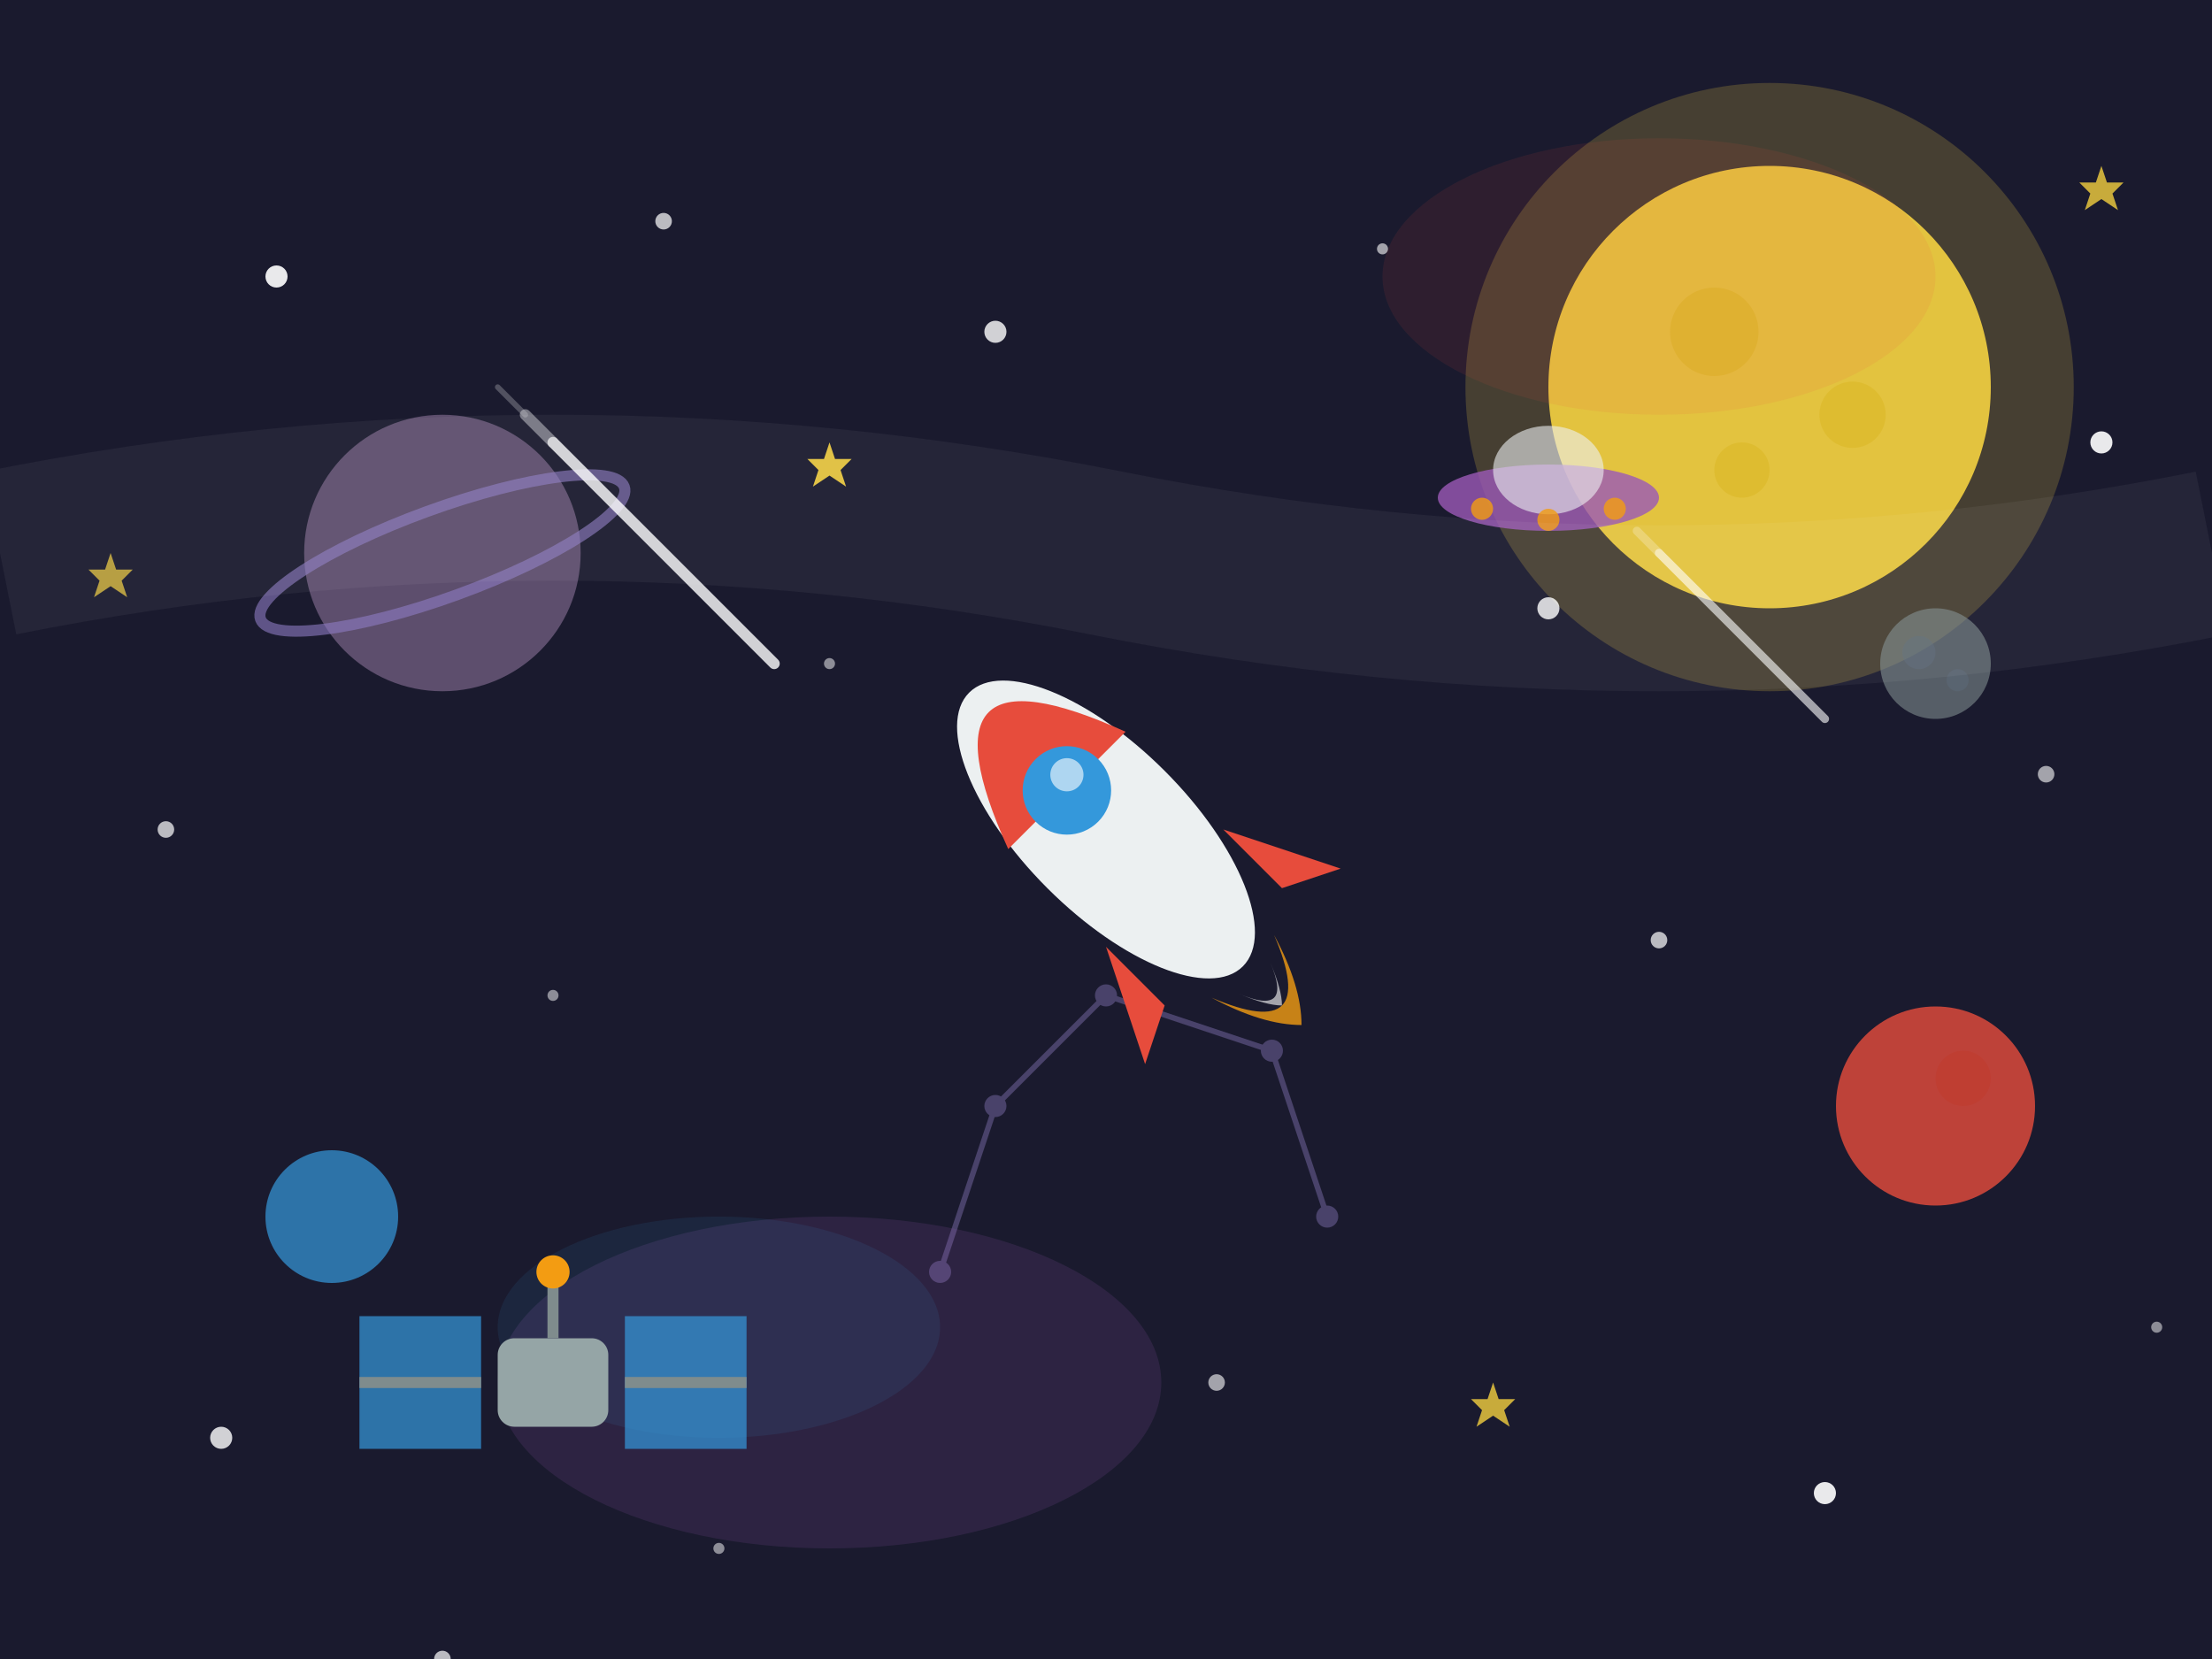
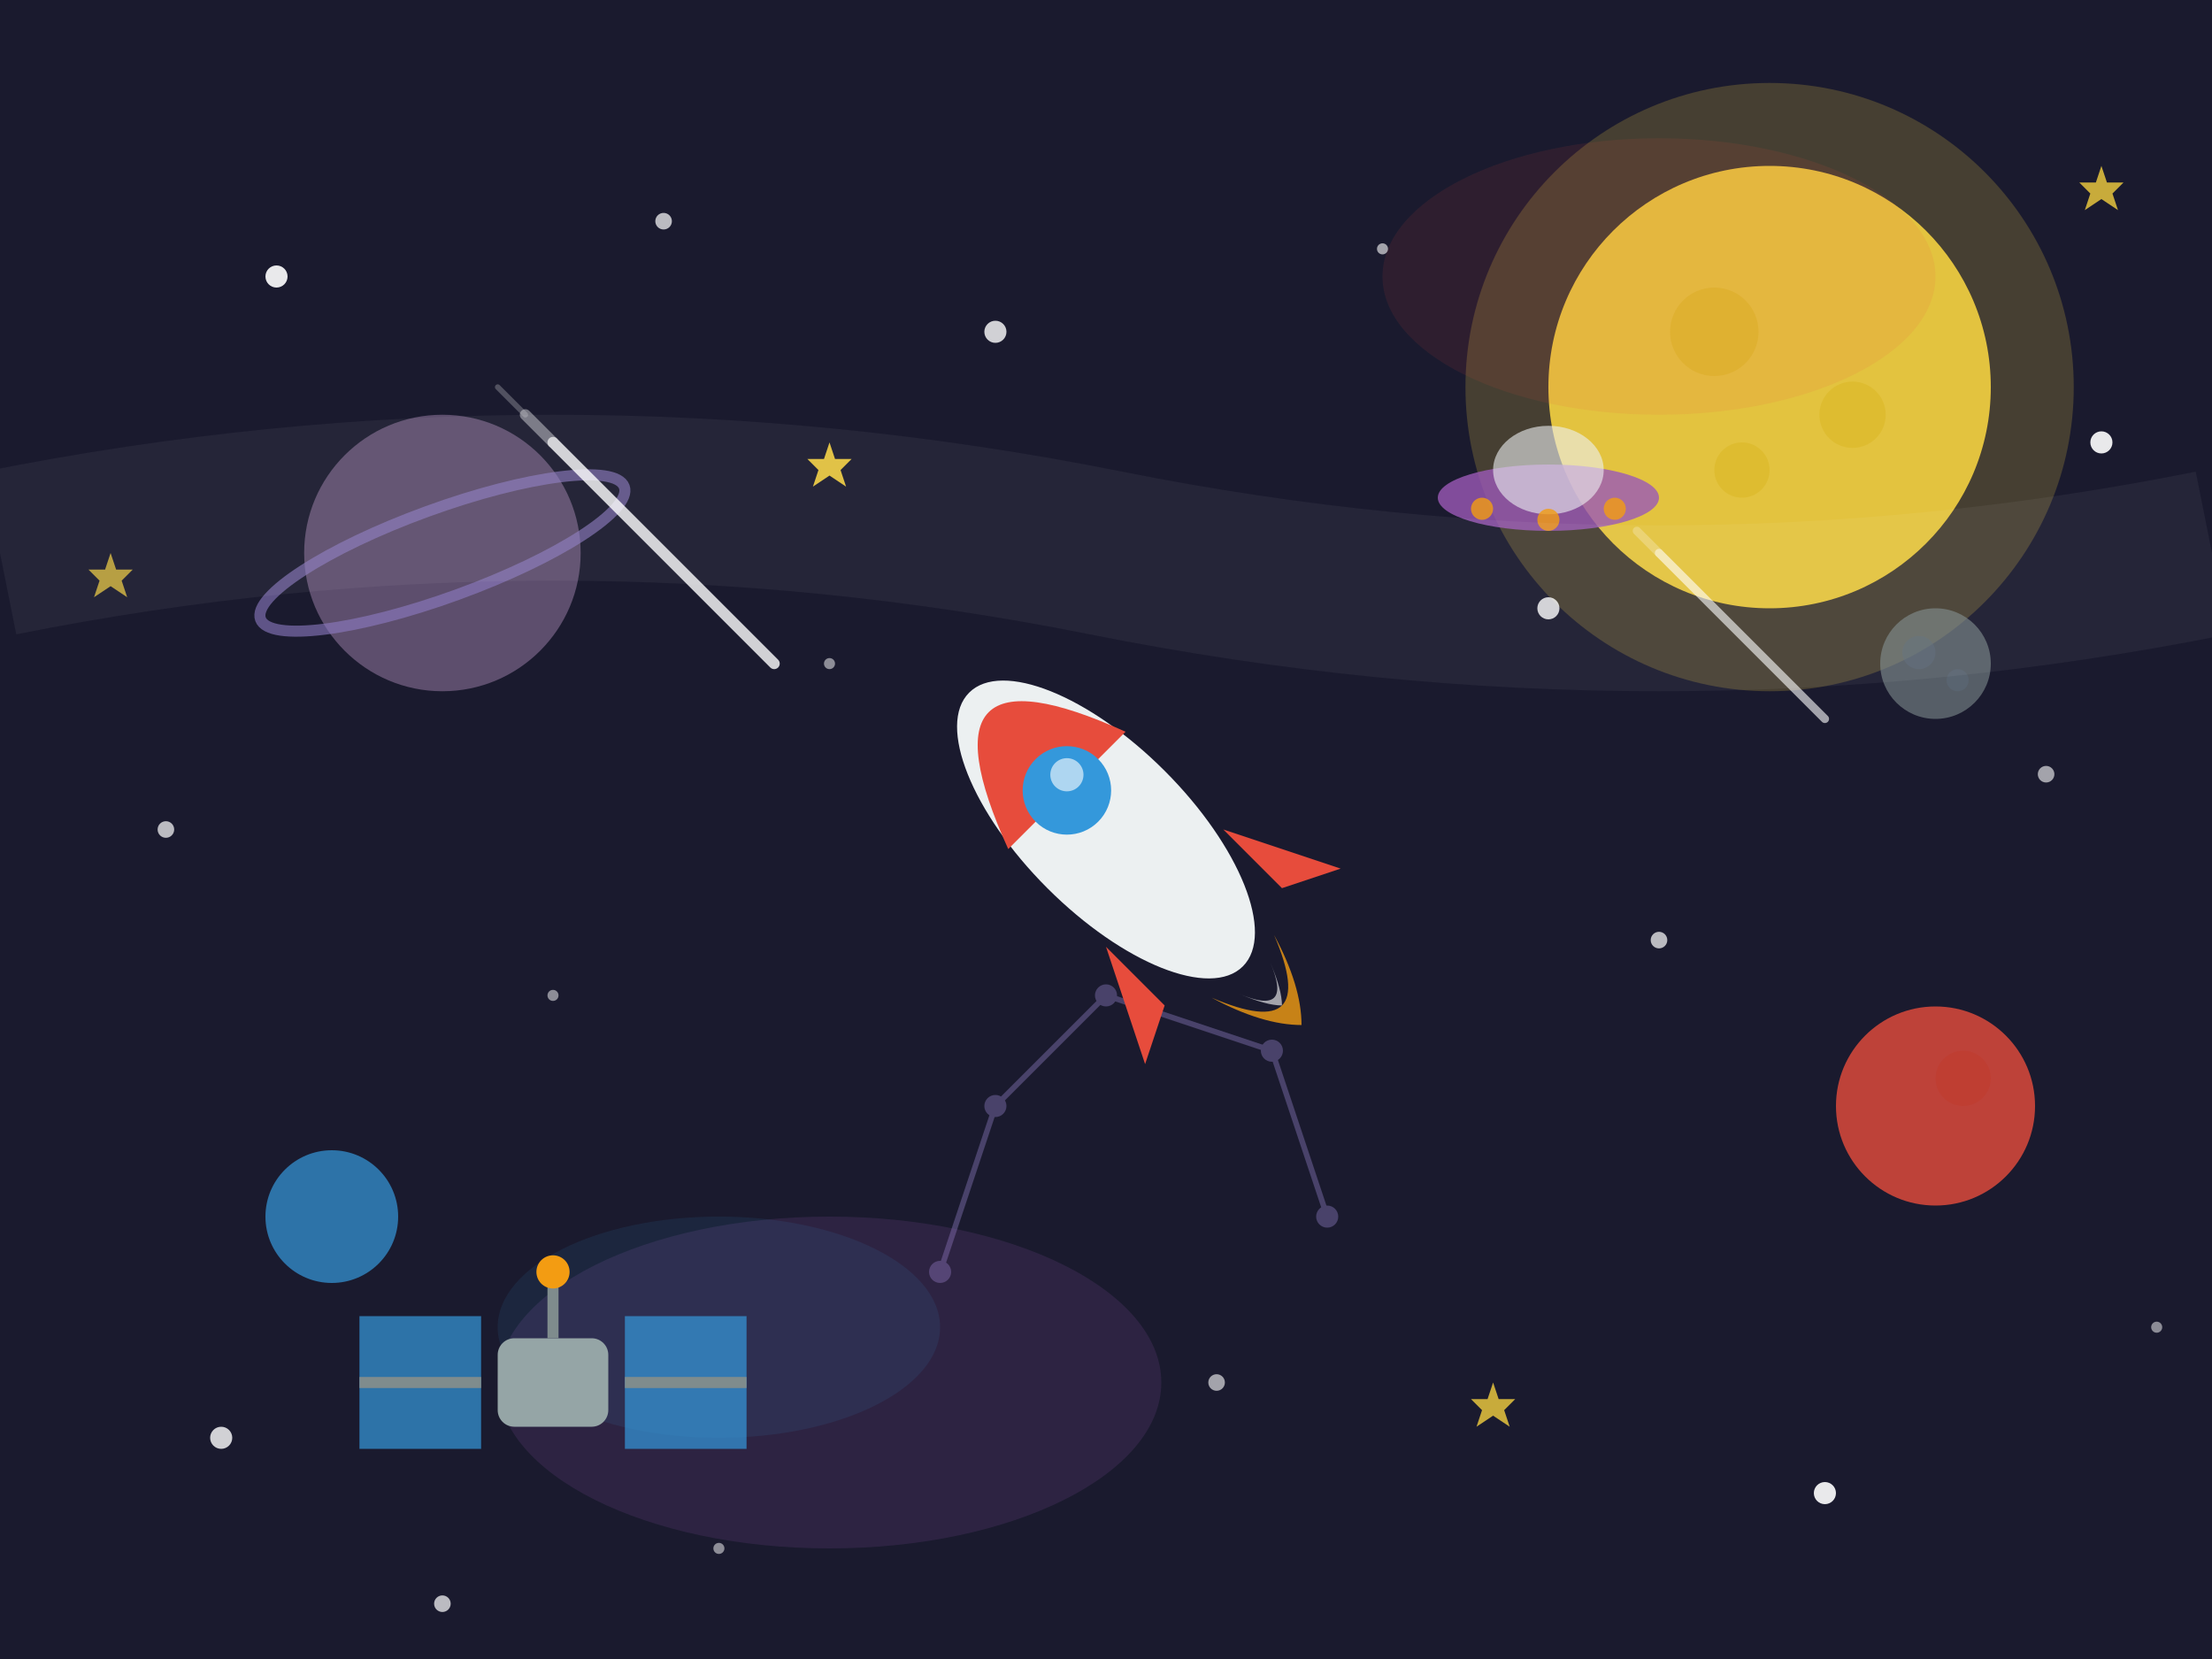
<svg xmlns="http://www.w3.org/2000/svg" viewBox="0 0 400 300">
  <rect id="background" class="background" width="400" height="300" fill="#1a1a2e" />
  <circle id="moon" class="accent" cx="320" cy="70" r="40" fill="#f4d03f" opacity="0.9" />
  <circle id="moon-glow" class="accent" cx="320" cy="70" r="55" fill="#f4d03f" opacity="0.2" />
  <circle id="crater-1" class="secondary" cx="310" cy="60" r="8" fill="#d4ac0d" opacity="0.3" />
  <circle id="crater-2" class="secondary" cx="335" cy="75" r="6" fill="#d4ac0d" opacity="0.3" />
  <circle id="crater-3" class="secondary" cx="315" cy="85" r="5" fill="#d4ac0d" opacity="0.3" />
  <circle id="planet-1" class="primary" cx="80" cy="100" r="25" fill="#5d4e6d" />
  <ellipse id="planet-1-ring" class="secondary" cx="80" cy="100" rx="35" ry="8" fill="none" stroke="#8e7cc3" stroke-width="2" opacity="0.6" transform="rotate(-20 80 100)" />
  <circle id="planet-2" class="secondary" cx="350" cy="200" r="18" fill="#e74c3c" opacity="0.8" />
  <circle id="planet-2-shadow" class="primary" cx="355" cy="195" r="5" fill="#c0392b" opacity="0.5" />
  <circle id="planet-3" class="accent" cx="60" cy="220" r="12" fill="#3498db" opacity="0.7" />
  <g id="stars" class="text">
-     <circle cx="50" cy="50" r="2" fill="#ffffff" opacity="0.9" />
-     <circle cx="120" cy="40" r="1.5" fill="#ffffff" opacity="0.7" />
-     <circle cx="180" cy="60" r="2" fill="#ffffff" opacity="0.8" />
-     <circle cx="250" cy="45" r="1" fill="#ffffff" opacity="0.6" />
-     <circle cx="380" cy="80" r="2" fill="#ffffff" opacity="0.9" />
-     <circle cx="30" cy="150" r="1.5" fill="#ffffff" opacity="0.7" />
-     <circle cx="150" cy="120" r="1" fill="#ffffff" opacity="0.5" />
-     <circle cx="280" cy="110" r="2" fill="#ffffff" opacity="0.8" />
-     <circle cx="370" cy="140" r="1.5" fill="#ffffff" opacity="0.6" />
-     <circle cx="100" cy="180" r="1" fill="#ffffff" opacity="0.5" />
-     <circle cx="200" cy="160" r="2" fill="#ffffff" opacity="0.9" />
-     <circle cx="300" cy="170" r="1.5" fill="#ffffff" opacity="0.7" />
-     <circle cx="40" cy="260" r="2" fill="#ffffff" opacity="0.8" />
-     <circle cx="130" cy="280" r="1" fill="#ffffff" opacity="0.5" />
-     <circle cx="220" cy="250" r="1.5" fill="#ffffff" opacity="0.6" />
-     <circle cx="330" cy="270" r="2" fill="#ffffff" opacity="0.9" />
-     <circle cx="390" cy="240" r="1" fill="#ffffff" opacity="0.5" />
-     <circle cx="80" cy="300" r="1.5" fill="#ffffff" opacity="0.7" />
+     <circle class="text" cx="50" cy="50" r="2" fill="#ffffff" opacity="0.9" />
+     <circle class="text" cx="120" cy="40" r="1.5" fill="#ffffff" opacity="0.7" />
+     <circle class="text" cx="180" cy="60" r="2" fill="#ffffff" opacity="0.8" />
+     <circle class="text" cx="250" cy="45" r="1" fill="#ffffff" opacity="0.6" />
+     <circle class="text" cx="380" cy="80" r="2" fill="#ffffff" opacity="0.9" />
+     <circle class="text" cx="30" cy="150" r="1.5" fill="#ffffff" opacity="0.7" />
+     <circle class="text" cx="150" cy="120" r="1" fill="#ffffff" opacity="0.5" />
+     <circle class="text" cx="280" cy="110" r="2" fill="#ffffff" opacity="0.8" />
+     <circle class="text" cx="370" cy="140" r="1.5" fill="#ffffff" opacity="0.6" />
+     <circle class="text" cx="100" cy="180" r="1" fill="#ffffff" opacity="0.5" />
+     <circle class="text" cx="200" cy="160" r="2" fill="#ffffff" opacity="0.9" />
+     <circle class="text" cx="300" cy="170" r="1.5" fill="#ffffff" opacity="0.7" />
+     <circle class="text" cx="40" cy="260" r="2" fill="#ffffff" opacity="0.8" />
+     <circle class="text" cx="130" cy="280" r="1" fill="#ffffff" opacity="0.5" />
+     <circle class="text" cx="220" cy="250" r="1.5" fill="#ffffff" opacity="0.6" />
+     <circle class="text" cx="330" cy="270" r="2" fill="#ffffff" opacity="0.9" />
+     <circle class="text" cx="390" cy="240" r="1" fill="#ffffff" opacity="0.5" />
+     <circle class="text" cx="80" cy="290" r="1.5" fill="#ffffff" opacity="0.7" />
  </g>
  <g id="bright-stars" class="accent">
-     <path d="M150 80 L151 83 L154 83 L152 85 L153 88 L150 86 L147 88 L148 85 L146 83 L149 83 Z" fill="#f4d03f" opacity="0.9" />
-     <path d="M380 30 L381 33 L384 33 L382 35 L383 38 L380 36 L377 38 L378 35 L376 33 L379 33 Z" fill="#f4d03f" opacity="0.8" />
-     <path d="M20 100 L21 103 L24 103 L22 105 L23 108 L20 106 L17 108 L18 105 L16 103 L19 103 Z" fill="#f4d03f" opacity="0.7" />
-     <path d="M270 250 L271 253 L274 253 L272 255 L273 258 L270 256 L267 258 L268 255 L266 253 L269 253 Z" fill="#f4d03f" opacity="0.8" />
+     <path class="accent" d="M150 80 L151 83 L154 83 L152 85 L153 88 L150 86 L147 88 L148 85 L146 83 L149 83 Z" fill="#f4d03f" opacity="0.9" />
+     <path class="accent" d="M380 30 L381 33 L384 33 L382 35 L383 38 L380 36 L377 38 L378 35 L376 33 L379 33 Z" fill="#f4d03f" opacity="0.8" />
+     <path class="accent" d="M20 100 L21 103 L24 103 L22 105 L23 108 L20 106 L17 108 L18 105 L16 103 L19 103 Z" fill="#f4d03f" opacity="0.7" />
+     <path class="accent" d="M270 250 L271 253 L274 253 L272 255 L273 258 L270 256 L267 258 L268 255 L266 253 L269 253 Z" fill="#f4d03f" opacity="0.8" />
  </g>
  <g id="constellation" class="secondary" opacity="0.4">
-     <line x1="180" y1="200" x2="200" y2="180" stroke="#8e7cc3" stroke-width="1" />
-     <line x1="200" y1="180" x2="230" y2="190" stroke="#8e7cc3" stroke-width="1" />
-     <line x1="230" y1="190" x2="240" y2="220" stroke="#8e7cc3" stroke-width="1" />
-     <line x1="180" y1="200" x2="170" y2="230" stroke="#8e7cc3" stroke-width="1" />
-     <circle cx="180" cy="200" r="2" fill="#8e7cc3" />
-     <circle cx="200" cy="180" r="2" fill="#8e7cc3" />
-     <circle cx="230" cy="190" r="2" fill="#8e7cc3" />
-     <circle cx="240" cy="220" r="2" fill="#8e7cc3" />
-     <circle cx="170" cy="230" r="2" fill="#8e7cc3" />
+     <line class="secondary" x1="180" y1="200" x2="200" y2="180" stroke="#8e7cc3" stroke-width="1" />
+     <line class="secondary" x1="200" y1="180" x2="230" y2="190" stroke="#8e7cc3" stroke-width="1" />
+     <line class="secondary" x1="230" y1="190" x2="240" y2="220" stroke="#8e7cc3" stroke-width="1" />
+     <line class="secondary" x1="180" y1="200" x2="170" y2="230" stroke="#8e7cc3" stroke-width="1" />
+     <circle class="secondary" cx="180" cy="200" r="2" fill="#8e7cc3" />
+     <circle class="secondary" cx="200" cy="180" r="2" fill="#8e7cc3" />
+     <circle class="secondary" cx="230" cy="190" r="2" fill="#8e7cc3" />
+     <circle class="secondary" cx="240" cy="220" r="2" fill="#8e7cc3" />
+     <circle class="secondary" cx="170" cy="230" r="2" fill="#8e7cc3" />
  </g>
  <g id="meteor" class="accent" opacity="0.8">
-     <line x1="100" y1="80" x2="140" y2="120" stroke="#ffffff" stroke-width="2" stroke-linecap="round" />
-     <line x1="95" y1="75" x2="100" y2="80" stroke="#ffffff" stroke-width="2" stroke-linecap="round" opacity="0.5" />
-     <line x1="90" y1="70" x2="95" y2="75" stroke="#ffffff" stroke-width="1" stroke-linecap="round" opacity="0.3" />
+     <line class="accent" x1="100" y1="80" x2="140" y2="120" stroke="#ffffff" stroke-width="2" stroke-linecap="round" />
+     <line class="accent" x1="95" y1="75" x2="100" y2="80" stroke="#ffffff" stroke-width="2" stroke-linecap="round" opacity="0.5" />
+     <line class="accent" x1="90" y1="70" x2="95" y2="75" stroke="#ffffff" stroke-width="1" stroke-linecap="round" opacity="0.3" />
  </g>
  <g id="meteor-2" class="accent" opacity="0.6">
-     <line x1="300" y1="100" x2="330" y2="130" stroke="#ffffff" stroke-width="1.5" stroke-linecap="round" />
-     <line x1="296" y1="96" x2="300" y2="100" stroke="#ffffff" stroke-width="1.5" stroke-linecap="round" opacity="0.4" />
+     <line class="accent" x1="300" y1="100" x2="330" y2="130" stroke="#ffffff" stroke-width="1.5" stroke-linecap="round" />
+     <line class="accent" x1="296" y1="96" x2="300" y2="100" stroke="#ffffff" stroke-width="1.5" stroke-linecap="round" opacity="0.4" />
  </g>
  <ellipse id="nebula-1" class="secondary" cx="150" cy="250" rx="60" ry="30" fill="#9b59b6" opacity="0.15" />
  <ellipse id="nebula-2" class="secondary" cx="130" cy="240" rx="40" ry="20" fill="#3498db" opacity="0.1" />
  <ellipse id="nebula-3" class="secondary" cx="300" cy="50" rx="50" ry="25" fill="#e74c3c" opacity="0.1" />
  <g id="rocket" transform="translate(200, 150) rotate(-45)">
    <ellipse id="rocket-body" class="primary" cx="0" cy="0" rx="15" ry="35" fill="#ecf0f1" />
    <path id="rocket-nose" class="accent" d="M-15 -10 Q0 -50 15 -10" fill="#e74c3c" />
    <circle id="rocket-window" class="secondary" cx="0" cy="-10" r="8" fill="#3498db" />
    <circle id="rocket-window-inner" class="text" cx="2" cy="-12" r="3" fill="#ffffff" opacity="0.6" />
    <path id="fin-left" class="accent" d="M-15 15 L-25 35 L-15 30 Z" fill="#e74c3c" />
    <path id="fin-right" class="accent" d="M15 15 L25 35 L15 30 Z" fill="#e74c3c" />
    <path id="flame" class="accent" d="M-8 35 Q0 55 8 35 Q5 45 0 50 Q-5 45 -8 35" fill="#f39c12" opacity="0.8" />
    <path id="flame-inner" class="text" d="M-4 38 Q0 48 4 38 Q2 43 0 45 Q-2 43 -4 38" fill="#ffffff" opacity="0.6" />
  </g>
  <g id="satellite" transform="translate(100, 250)">
    <rect id="sat-body" class="primary" x="-10" y="-8" width="20" height="16" rx="3" fill="#95a5a6" />
    <rect id="solar-left" class="secondary" x="-35" y="-12" width="22" height="24" fill="#3498db" opacity="0.7" />
-     <line x1="-35" y1="0" x2="-13" y2="0" stroke="#7f8c8d" stroke-width="2" />
+     <line class="primary" x1="-35" y1="0" x2="-13" y2="0" stroke="#7f8c8d" stroke-width="2" />
    <rect id="solar-right" class="secondary" x="13" y="-12" width="22" height="24" fill="#3498db" opacity="0.7" />
-     <line x1="13" y1="0" x2="35" y2="0" stroke="#7f8c8d" stroke-width="2" />
+     <line class="primary" x1="13" y1="0" x2="35" y2="0" stroke="#7f8c8d" stroke-width="2" />
    <line id="antenna" class="stroke" x1="0" y1="-8" x2="0" y2="-20" stroke="#7f8c8d" stroke-width="2" />
    <circle id="antenna-tip" class="accent" cx="0" cy="-20" r="3" fill="#f39c12" />
  </g>
  <g id="asteroid" transform="translate(350, 120)">
-     <circle cx="0" cy="0" r="10" fill="#7f8c8d" opacity="0.6" />
-     <circle cx="-3" cy="-2" r="3" fill="#5d6d7e" opacity="0.4" />
-     <circle cx="4" cy="3" r="2" fill="#5d6d7e" opacity="0.4" />
+     <circle class="secondary" cx="0" cy="0" r="10" fill="#7f8c8d" opacity="0.6" />
+     <circle class="primary" cx="-3" cy="-2" r="3" fill="#5d6d7e" opacity="0.4" />
+     <circle class="primary" cx="4" cy="3" r="2" fill="#5d6d7e" opacity="0.4" />
  </g>
  <g id="ufo" transform="translate(280, 90)">
    <ellipse id="ufo-body" class="secondary" cx="0" cy="0" rx="20" ry="6" fill="#9b59b6" opacity="0.8" />
    <ellipse id="ufo-dome" class="primary" cx="0" cy="-5" rx="10" ry="8" fill="#ecf0f1" opacity="0.6" />
-     <circle cx="-12" cy="2" r="2" fill="#f39c12" opacity="0.8" />
-     <circle cx="0" cy="4" r="2" fill="#f39c12" opacity="0.8" />
-     <circle cx="12" cy="2" r="2" fill="#f39c12" opacity="0.8" />
+     <circle class="accent" cx="-12" cy="2" r="2" fill="#f39c12" opacity="0.8" />
+     <circle class="accent" cx="0" cy="4" r="2" fill="#f39c12" opacity="0.8" />
+     <circle class="accent" cx="12" cy="2" r="2" fill="#f39c12" opacity="0.8" />
  </g>
  <path id="milky-way" class="secondary" d="M0 100 Q100 80 200 100 Q300 120 400 100" stroke="#ffffff" stroke-width="30" fill="none" opacity="0.05" />
</svg>
